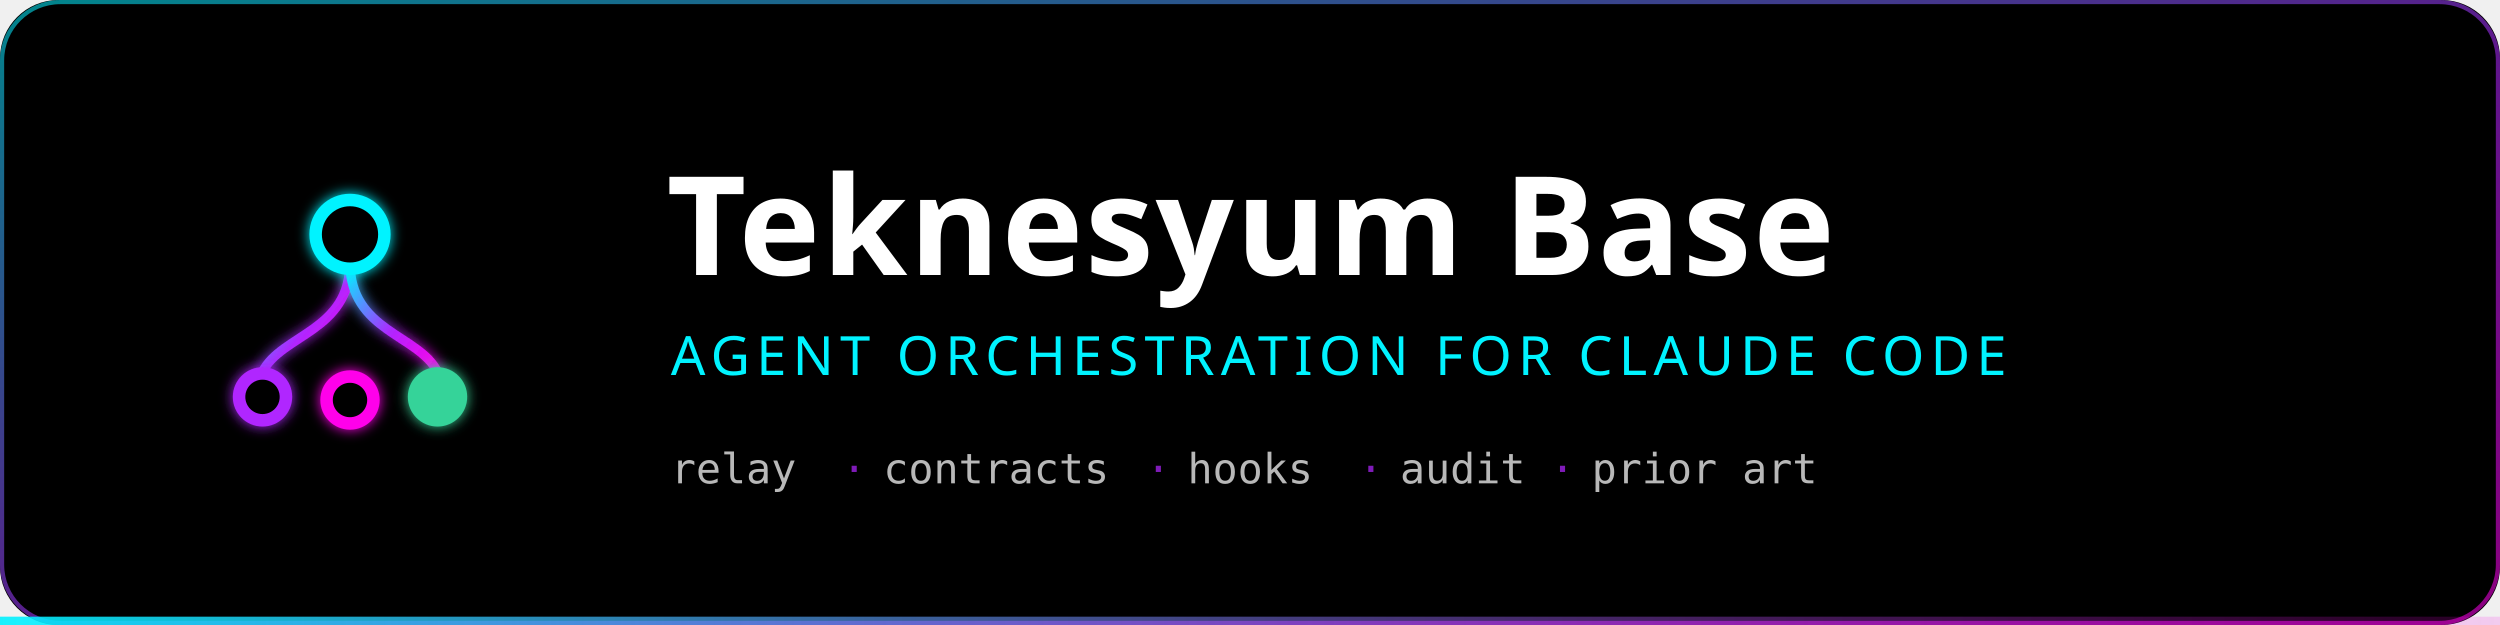
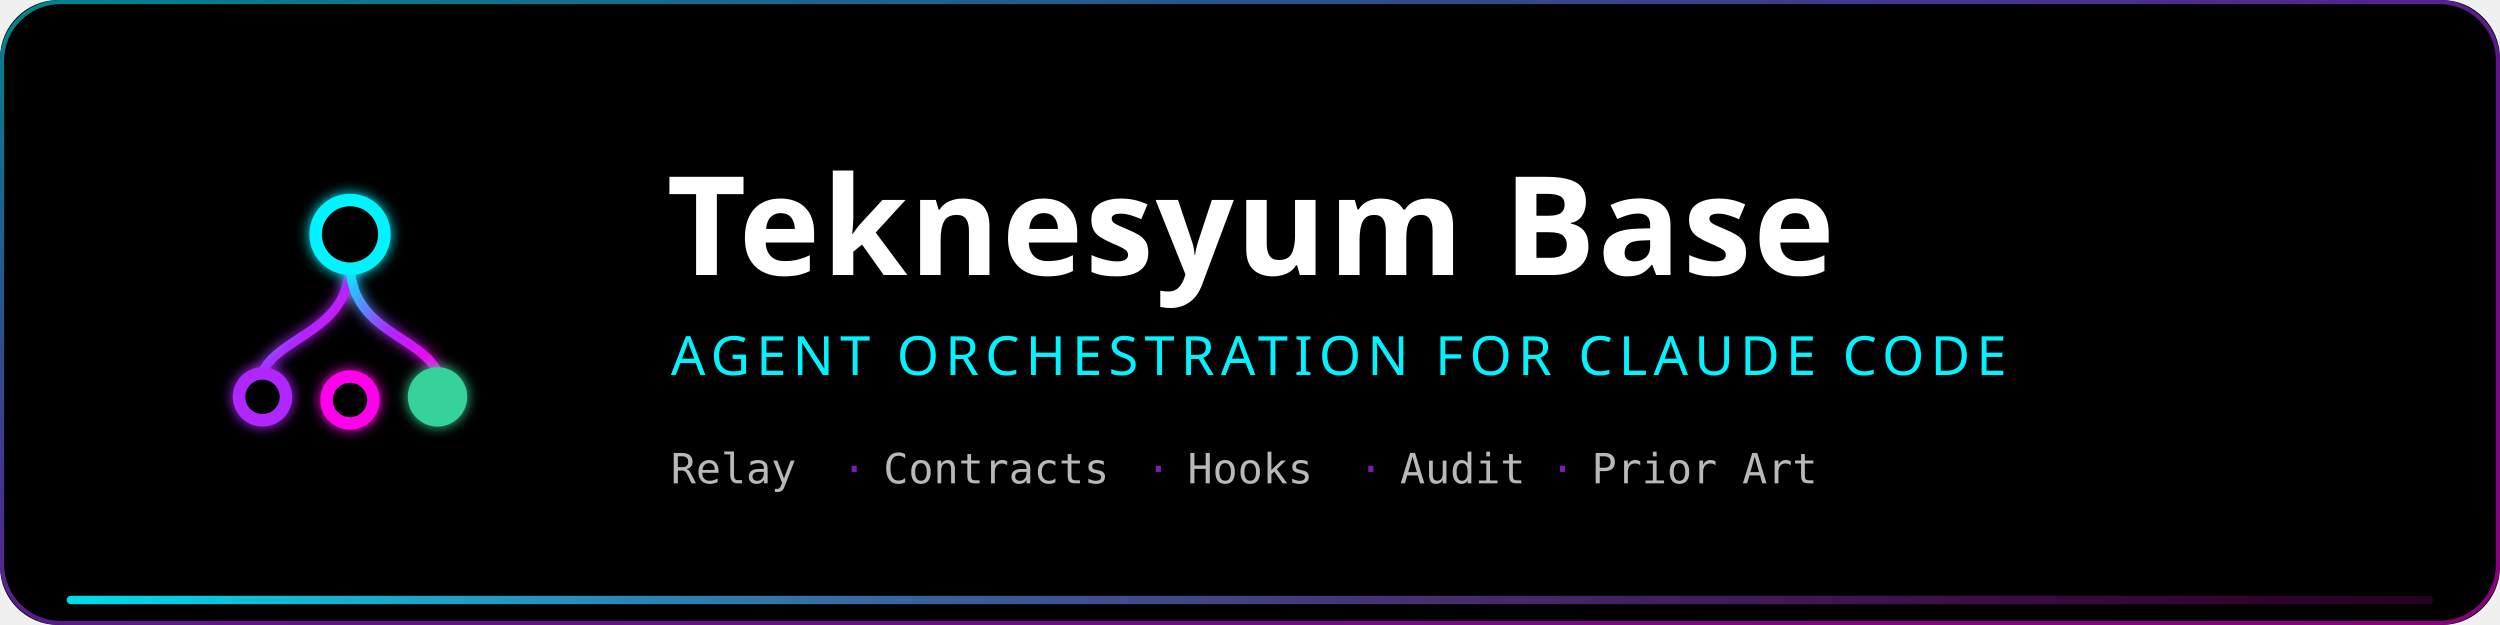
- <svg xmlns="http://www.w3.org/2000/svg" viewBox="0 0 1200 300" width="1200" height="300" role="img" aria-label="Teknesyum Base - agent orchestration for Claude Code">
+ <svg xmlns="http://www.w3.org/2000/svg" viewBox="0 0 1200 300" width="1200" height="300" role="img" aria-label="Teknesyum Base — agent orchestration with Relay, Contracts, Hooks, Audit, and Prior Art">
  <defs>
    <linearGradient id="neon" x1="0" y1="0" x2="1" y2="1">
      <stop offset="0%" stop-color="#00f3ff" />
      <stop offset="55%" stop-color="#b026ff" />
      <stop offset="100%" stop-color="#ff00ea" />
    </linearGradient>
    <linearGradient id="edge" x1="0" y1="0" x2="1" y2="0">
      <stop offset="0%" stop-color="#00f3ff" stop-opacity="0.9" />
      <stop offset="100%" stop-color="#ff00ea" stop-opacity="0.15" />
    </linearGradient>
    <filter id="glow" x="-50%" y="-50%" width="200%" height="200%">
      <feGaussianBlur stdDeviation="4" result="b" />
      <feMerge>
        <feMergeNode in="b" />
        <feMergeNode in="SourceGraphic" />
      </feMerge>
    </filter>
  </defs>
  <rect x="0" y="0" width="1200" height="300" rx="28" fill="#000000" />
  <rect x="1" y="1" width="1198" height="298" rx="28" fill="none" stroke="url(#neon)" stroke-width="2" opacity="0.55" />
-   <rect x="0" y="296" width="1200" height="4" fill="url(#edge)" />
+   <rect x="32" y="286" width="1136" height="4" rx="2" fill="url(#edge)" />
  <g transform="translate(72 54) scale(0.75)">
    <g filter="url(#glow)" fill="none" stroke="url(#neon)" stroke-width="6" stroke-linecap="round">
      <path d="M128 96 C 128 140, 84 142, 72 166" />
      <path d="M128 96 L 128 168" />
      <path d="M128 96 C 128 140, 172 142, 184 166" />
    </g>
    <g filter="url(#glow)">
      <circle cx="128" cy="78" r="22" fill="#000000" stroke="#00f3ff" stroke-width="8" />
      <circle cx="72" cy="182" r="15" fill="#000000" stroke="#b026ff" stroke-width="8" />
      <circle cx="128" cy="184" r="15" fill="#000000" stroke="#ff00ea" stroke-width="8" />
      <circle cx="184" cy="182" r="15" fill="#34d399" stroke="#34d399" stroke-width="8" />
    </g>
  </g>
  <g font-family="Segoe UI, system-ui, sans-serif">
    <text x="320" y="132" font-size="66" font-weight="600" fill="#ffffff" letter-spacing="1">Teknesyum Base</text>
    <text x="322" y="180" font-size="26" fill="#00f3ff" letter-spacing="3">AGENT ORCHESTRATION FOR CLAUDE CODE</text>
    <g font-family="Consolas, monospace" font-size="20" fill="#ffffff" opacity="0.72">
-       <text x="322" y="232">relay</text>
+       <text x="322" y="232">Relay</text>
      <text x="404" y="232" fill="#b026ff">·</text>
-       <text x="424" y="232">contracts</text>
+       <text x="424" y="232">Contracts</text>
      <text x="550" y="232" fill="#b026ff">·</text>
-       <text x="570" y="232">hooks</text>
+       <text x="570" y="232">Hooks</text>
      <text x="652" y="232" fill="#b026ff">·</text>
-       <text x="672" y="232">audit</text>
+       <text x="672" y="232">Audit</text>
      <text x="744" y="232" fill="#b026ff">·</text>
-       <text x="764" y="232">prior art</text>
+       <text x="764" y="232">Prior Art</text>
    </g>
  </g>
</svg>
